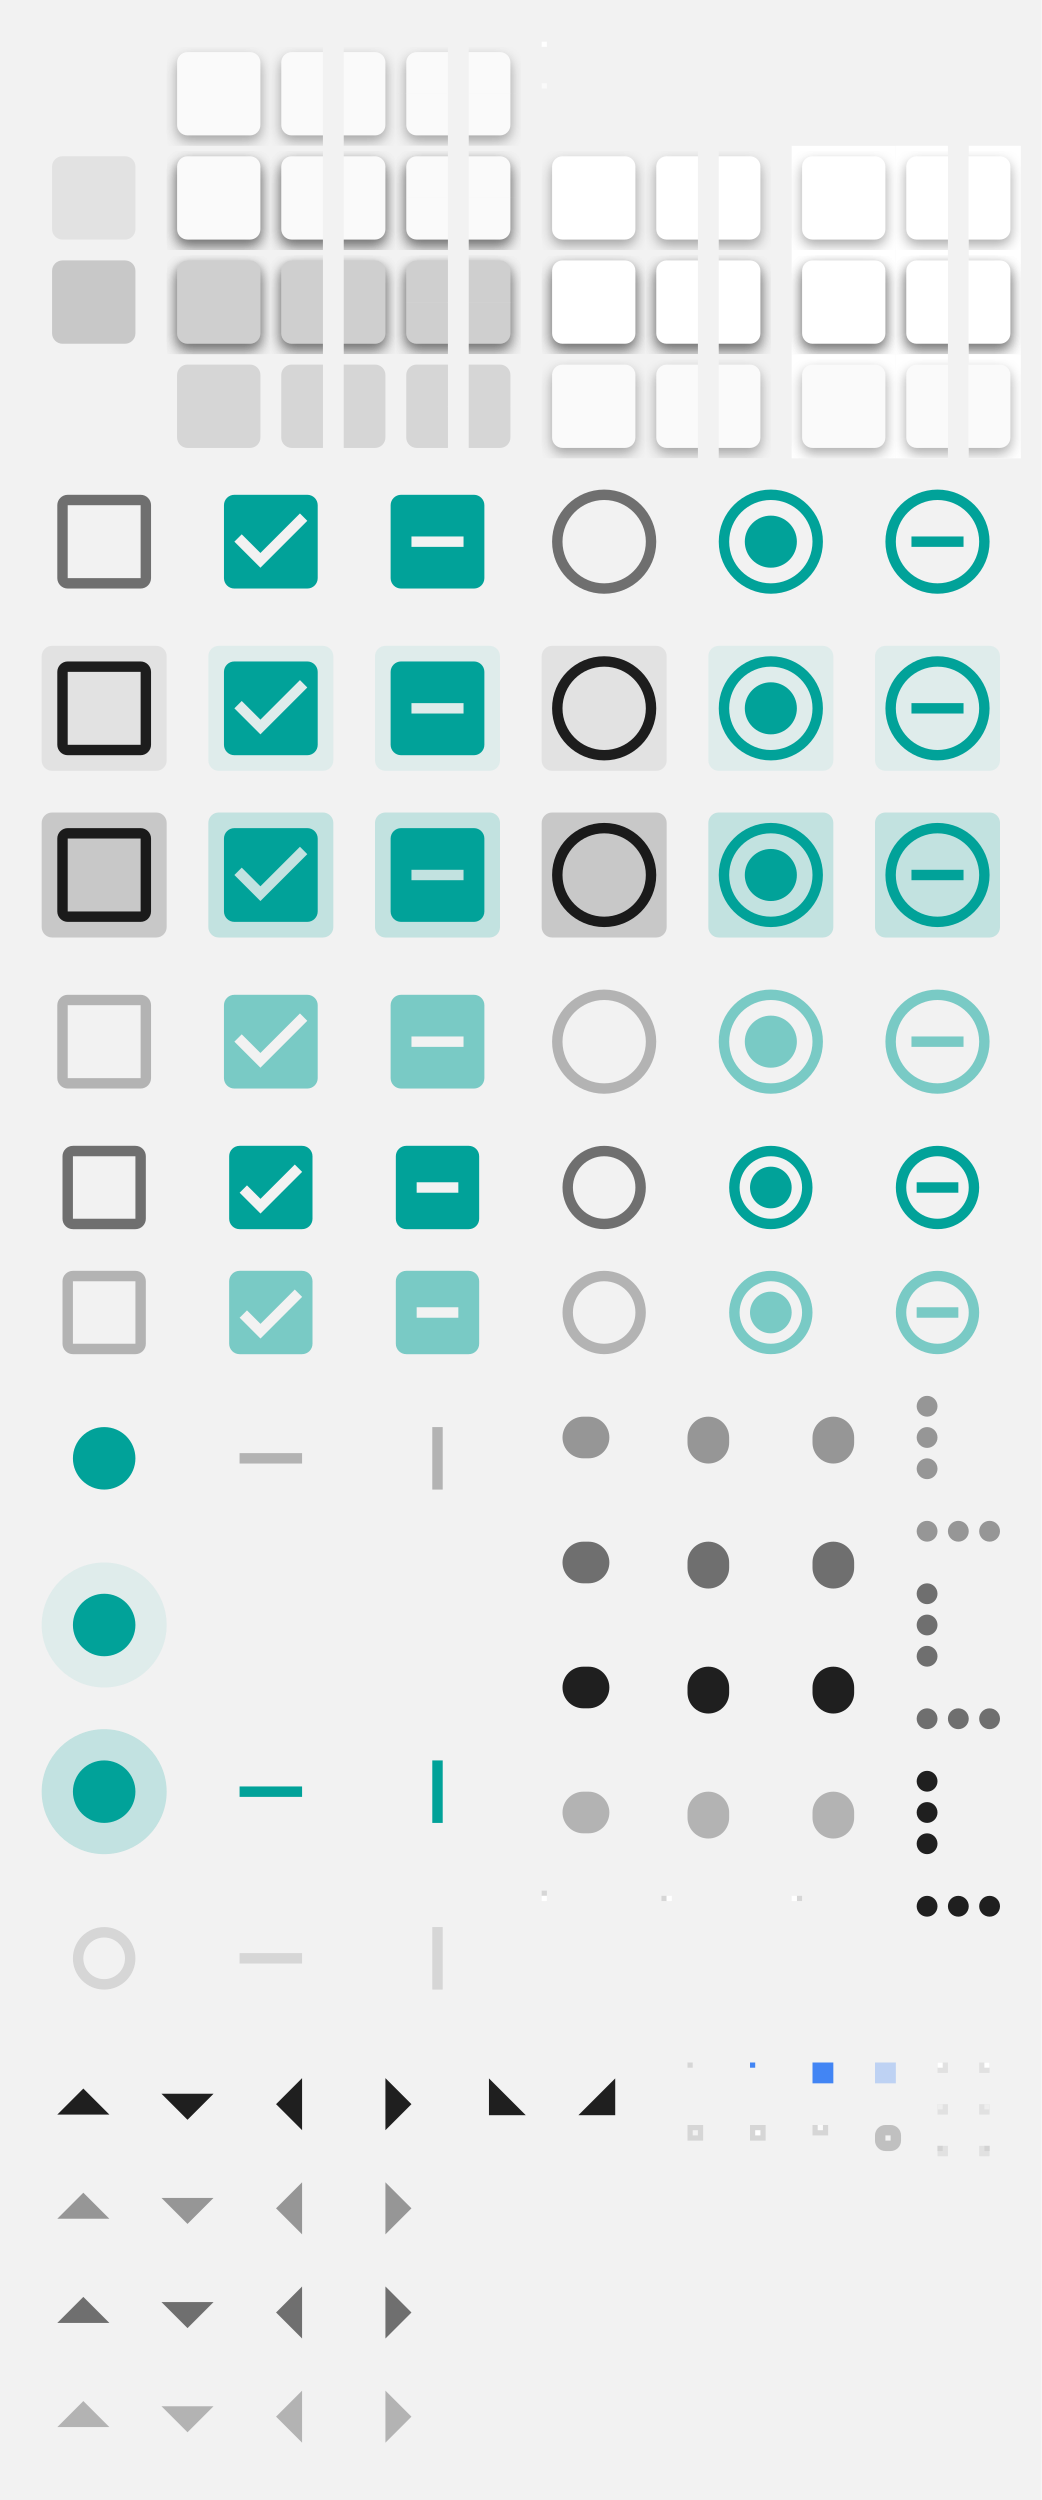
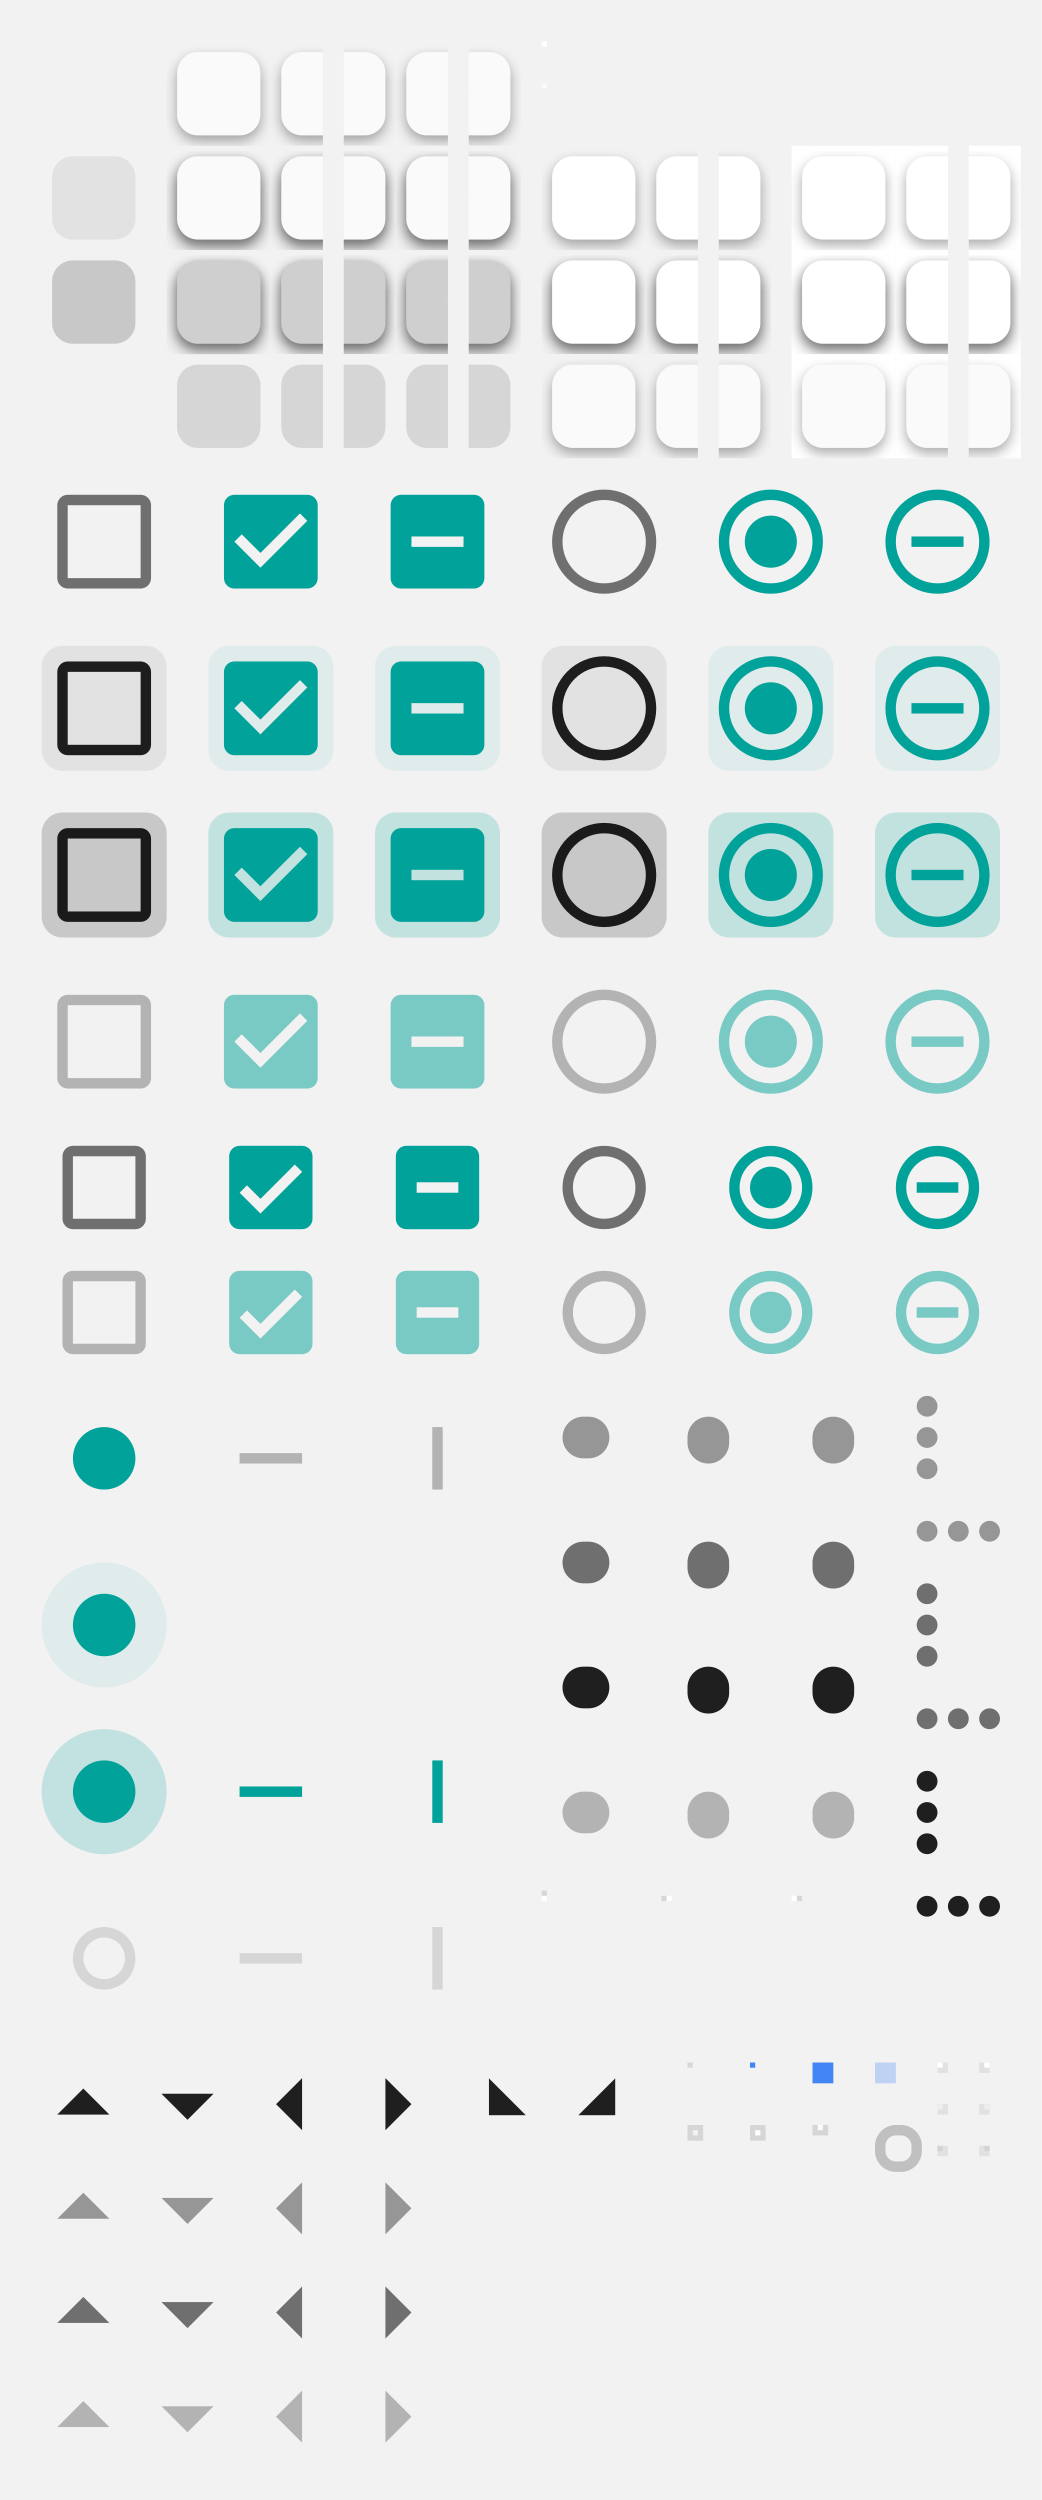
<svg xmlns="http://www.w3.org/2000/svg" xmlns:xlink="http://www.w3.org/1999/xlink" width="200" height="480" viewBox="0 0 200 480">
  <rect width="200" height="480" fill="url(#color-bg)" />
  <defs>
    <linearGradient id="color-fg">
      <stop stop-color="#000000" stop-opacity="0.87" />
    </linearGradient>
    <linearGradient id="color-fg-disabled">
      <stop stop-color="#000000" stop-opacity="0.38" />
    </linearGradient>
    <linearGradient id="color-fg-secondary">
      <stop stop-color="#000000" stop-opacity="0.54" />
    </linearGradient>
    <linearGradient id="color-fg-secondary-disabled">
      <stop stop-color="#000000" stop-opacity="0.26" />
    </linearGradient>
    <linearGradient id="color-divider">
      <stop stop-color="#000000" stop-opacity="0.12" />
    </linearGradient>
    <linearGradient id="color-primary">
      <stop stop-color="#4285F4" />
    </linearGradient>
    <linearGradient id="color-secondary">
      <stop stop-color="#01A299" />
    </linearGradient>
    <linearGradient id="color-secondary-disabled">
      <stop stop-color="#01A299" stop-opacity="0.5" />
    </linearGradient>
    <linearGradient id="color-bg">
      <stop stop-color="#F2F2F2" />
    </linearGradient>
    <linearGradient id="color-bg-lighter">
      <stop stop-color="#FAFAFA" />
    </linearGradient>
    <linearGradient id="color-base">
      <stop stop-color="#FFFFFF" />
    </linearGradient>
    <linearGradient id="color-base-alt">
      <stop stop-color="#FAFAFA" />
    </linearGradient>
    <linearGradient id="color-border">
      <stop stop-color="#000000" stop-opacity="0.12" />
    </linearGradient>
    <filter id="1" color-interpolation-filters="sRGB" x="0" y="0" width="1" height="1">
      <feFlood flood-color="#000000" flood-opacity="0.12" result="flood" />
      <feComposite operator="in" in="flood" in2="SourceGraphic" result="composite1" />
      <feGaussianBlur stdDeviation="1.5" in="composite1" result="blur" />
      <feOffset dx="0" dy="1" result="offset" />
      <feComposite in="SourceGraphic" in2="offset" result="fbSourceGraphic" />
      <feFlood flood-color="#000000" flood-opacity="0.24" result="flood" />
      <feComposite operator="in" in="flood" in2="fbSourceGraphic" result="composite1" />
      <feGaussianBlur stdDeviation="1" in="composite1" result="blur" />
      <feOffset dx="0" dy="1" result="offset" />
      <feComposite in="fbSourceGraphic" in2="offset" result="composite2" />
    </filter>
    <rect id="1x1" width="1" height="1" />
    <rect id="2x2" width="2" height="2" />
    <rect id="4x4" width="4" height="4" />
    <rect id="16x16" width="16" height="16" opacity="0" />
    <rect id="17x17" width="17" height="17" opacity="0" />
    <rect id="24x24" width="24" height="24" opacity="0" />
    <clipPath id="left">
      <rect width="10" height="20" />
    </clipPath>
    <clipPath id="right">
      <rect width="10" height="20" x="10" />
    </clipPath>
    <clipPath id="left-top">
      <rect width="10" height="10" />
    </clipPath>
    <clipPath id="left-bottom">
      <rect width="10" height="10" y="10" />
    </clipPath>
    <clipPath id="right-top">
      <rect width="10" height="10" x="10" />
    </clipPath>
    <clipPath id="right-bottom">
      <rect width="10" height="10" x="10" y="10" />
    </clipPath>
    <g id="base-box">
      <rect width="20" height="20" opacity="0" />
-       <rect x="2" y="2" width="16" height="16" rx="2" ry="2" />
+       <rect x="2" y="2" width="16" height="16" rx="4" />
    </g>
    <use xlink:href="#base-box" id="base-flat-button" fill="url(#color-fg)" opacity="0" />
    <use xlink:href="#base-box" id="base-flat-button-hover" fill="url(#color-fg)" opacity="0.08" />
    <use xlink:href="#base-box" id="base-flat-button-active" fill="url(#color-fg)" opacity="0.2" />
    <use xlink:href="#base-box" id="base-flat-button-disabled" fill="url(#color-fg)" opacity="0" />
    <use xlink:href="#base-box" id="base-button" fill="url(#color-bg-lighter)" filter="url(#1)" />
    <use xlink:href="#base-button" id="base-button-hover" filter="url(#1)" />
    <g id="base-button-active">
      <use xlink:href="#base-button-hover" />
      <use xlink:href="#base-flat-button-active" />
    </g>
    <use xlink:href="#base-box" id="base-button-disabled" fill="url(#color-divider)" />
    <use xlink:href="#1x1" id="base-entry-background" fill="url(#color-base)" />
    <use xlink:href="#1x1" id="base-entry-background-disabled" fill="url(#color-base-alt)" />
    <use xlink:href="#base-box" id="base-entry-box" fill="url(#color-base)" filter="url(#1)" />
    <use xlink:href="#base-entry-box" id="base-entry-box-active" filter="url(#1)" />
    <use xlink:href="#base-box" id="base-entry-box-disabled" fill="url(#color-base-alt)" filter="url(#1)" />
    <rect id="background-fill" width="20" height="20" />
    <g id="base-entry">
      <use xlink:href="#background-fill" />
      <use xlink:href="#base-entry-box" />
    </g>
    <g id="base-entry-active">
      <use xlink:href="#background-fill" />
      <use xlink:href="#base-entry-box-active" />
    </g>
    <g id="base-entry-disabled">
      <use xlink:href="#background-fill" />
      <use xlink:href="#base-entry-box-disabled" />
    </g>
    <use clip-path="url(#left)" xlink:href="#base-button" id="base-combo-rtl-button" />
    <use clip-path="url(#left)" xlink:href="#base-button-hover" id="base-combo-rtl-button-hover" />
    <use clip-path="url(#left)" xlink:href="#base-button-active" id="base-combo-rtl-button-active" />
    <use clip-path="url(#left)" xlink:href="#base-button-disabled" id="base-combo-rtl-button-disabled" />
    <use clip-path="url(#right)" xlink:href="#base-button" id="base-combo-ltr-button" />
    <use clip-path="url(#right)" xlink:href="#base-button-hover" id="base-combo-ltr-button-hover" />
    <use clip-path="url(#right)" xlink:href="#base-button-active" id="base-combo-ltr-button-active" />
    <use clip-path="url(#right)" xlink:href="#base-button-disabled" id="base-combo-ltr-button-disabled" />
    <use clip-path="url(#left-top)" xlink:href="#base-button" id="base-spin-rtl-up" />
    <use clip-path="url(#left-top)" xlink:href="#base-button-hover" id="base-spin-rtl-up-hover" />
    <use clip-path="url(#left-top)" xlink:href="#base-button-active" id="base-spin-rtl-up-active" />
    <use clip-path="url(#left-top)" xlink:href="#base-button-disabled" id="base-spin-rtl-up-disabled" />
    <use clip-path="url(#left-bottom)" xlink:href="#base-button" id="base-spin-rtl-down" />
    <use clip-path="url(#left-bottom)" xlink:href="#base-button-hover" id="base-spin-rtl-down-hover" />
    <use clip-path="url(#left-bottom)" xlink:href="#base-button-active" id="base-spin-rtl-down-active" />
    <use clip-path="url(#left-bottom)" xlink:href="#base-button-disabled" id="base-spin-rtl-down-disabled" />
    <use clip-path="url(#right-top)" xlink:href="#base-button" id="base-spin-ltr-up" />
    <use clip-path="url(#right-top)" xlink:href="#base-button-hover" id="base-spin-ltr-up-hover" />
    <use clip-path="url(#right-top)" xlink:href="#base-button-active" id="base-spin-ltr-up-active" />
    <use clip-path="url(#right-top)" xlink:href="#base-button-disabled" id="base-spin-ltr-up-disabled" />
    <use clip-path="url(#right-bottom)" xlink:href="#base-button" id="base-spin-ltr-down" />
    <use clip-path="url(#right-bottom)" xlink:href="#base-button-hover" id="base-spin-ltr-down-hover" />
    <use clip-path="url(#right-bottom)" xlink:href="#base-button-active" id="base-spin-ltr-down-active" />
    <use clip-path="url(#right-bottom)" xlink:href="#base-button-disabled" id="base-spin-ltr-down-disabled" />
    <use clip-path="url(#left)" xlink:href="#base-entry" id="base-combo-ltr-entry" />
    <use clip-path="url(#left)" xlink:href="#base-entry-active" id="base-combo-ltr-entry-active" />
    <use clip-path="url(#left)" xlink:href="#base-entry-disabled" id="base-combo-ltr-entry-disabled" />
    <use clip-path="url(#right)" xlink:href="#base-entry" id="base-combo-rtl-entry" />
    <use clip-path="url(#right)" xlink:href="#base-entry-active" id="base-combo-rtl-entry-active" />
    <use clip-path="url(#right)" xlink:href="#base-entry-disabled" id="base-combo-rtl-entry-disabled" />
    <path id="checkbox-unchecked-path" d="M19 5v14H5V5h14m0-2H5c-1.1 0-2 .9-2 2v14c0 1.1.9 2 2 2h14c1.1 0 2-.9 2-2V5c0-1.1-.9-2-2-2z" />
    <path id="checkbox-checked-path" d="M19 3H5c-1.11 0-2 .9-2 2v14c0 1.1.89 2 2 2h14c1.11 0 2-.9 2-2V5c0-1.1-.89-2-2-2zm-9 14l-5-5 1.41-1.41L10 14.17l7.59-7.59L19 8l-9 9z" />
    <path id="checkbox-mixed-path" d="M19 3H5c-1.1 0-2 .9-2 2v14c0 1.1.9 2 2 2h14c1.1 0 2-.9 2-2V5c0-1.1-.9-2-2-2zm-2 10H7v-2h10v2z" />
    <path id="radio-unchecked-path" d="M12 2C6.48 2 2 6.48 2 12s4.48 10 10 10 10-4.48 10-10S17.52 2 12 2zm0 18c-4.42 0-8-3.58-8-8s3.58-8 8-8 8 3.58 8 8-3.58 8-8 8z" />
    <path id="radio-checked-path" d="M12 7c-2.76 0-5 2.24-5 5s2.24 5 5 5 5-2.24 5-5-2.24-5-5-5zm0-5C6.48 2 2 6.48 2 12s4.48 10 10 10 10-4.48 10-10S17.52 2 12 2zm0 18c-4.42 0-8-3.58-8-8s3.58-8 8-8 8 3.58 8 8-3.58 8-8 8z" />
    <path id="radio-mixed-path" d="M7 11v2h10v-2H7zm5-9C6.48 2 2 6.48 2 12s4.48 10 10 10 10-4.48 10-10S17.52 2 12 2zm0 18c-4.41 0-8-3.59-8-8s3.59-8 8-8 8 3.59 8 8-3.59 8-8 8z" />
    <path id="menu-checkbox-unchecked-path" d="M2 0a2 2 0 0 0-2 2v12a2 2 0 0 0 2 2h12a2 2 0 0 0 2-2V2a2 2 0 0 0-2-2H2zm0 2h12v12H2V2z" />
    <path id="menu-checkbox-checked-path" d="M2 0a2 2 0 0 0-2 2v12a2 2 0 0 0 2 2h12a2 2 0 0 0 2-2V2a2 2 0 0 0-2-2H2zm10.6 3.59L14.01 5l-8 8-4-4 1.41-1.41 2.59 2.59 6.59-6.59z" />
    <path id="menu-checkbox-mixed-path" d="M2 0a2 2 0 0 0-2 2v12a2 2 0 0 0 2 2h12a2 2 0 0 0 2-2V2a2 2 0 0 0-2-2H2zm2 7h8v2H4V7z" />
    <path id="menu-radio-unchecked-path" d="M8 0a8 8 0 0 0-8 8 8 8 0 0 0 8 8 8 8 0 0 0 8-8 8 8 0 0 0-8-8zm0 2a6 6 0 0 1 6 6 6 6 0 0 1-6 6 6 6 0 0 1-6-6 6 6 0 0 1 6-6z" />
    <path id="menu-radio-checked-path" d="M8 0a8 8 0 0 0-8 8 8 8 0 0 0 8 8 8 8 0 0 0 8-8 8 8 0 0 0-8-8zm0 2a6 6 0 0 1 6 6 6 6 0 0 1-6 6 6 6 0 0 1-6-6 6 6 0 0 1 6-6zm0 2a4 4 0 0 0-4 4 4 4 0 0 0 4 4 4 4 0 0 0 4-4 4 4 0 0 0-4-4z" />
    <path id="menu-radio-mixed-path" d="M8 0a8 8 0 0 0-8 8 8 8 0 0 0 8 8 8 8 0 0 0 8-8 8 8 0 0 0-8-8zm0 2a6 6 0 0 1 6 6 6 6 0 0 1-6 6 6 6 0 0 1-6-6 6 6 0 0 1 6-6zM4 7v2h8V7H4z" />
-     <rect id="button-fill" width="24" height="24" rx="2" ry="2" />
+     <rect id="button-fill" width="24" height="24" rx="4" />
    <g id="base-checkbox-unchecked">
      <use xlink:href="#button-fill" />
      <use xlink:href="#checkbox-unchecked-path" fill-opacity="1" />
    </g>
    <g id="base-checkbox-checked">
      <use xlink:href="#button-fill" />
      <use xlink:href="#checkbox-checked-path" fill-opacity="1" />
    </g>
    <g id="base-checkbox-mixed">
      <use xlink:href="#button-fill" />
      <use xlink:href="#checkbox-mixed-path" fill-opacity="1" />
    </g>
    <g id="base-radio-unchecked">
      <use xlink:href="#button-fill" />
      <use xlink:href="#radio-unchecked-path" fill-opacity="1" />
    </g>
    <g id="base-radio-checked">
      <use xlink:href="#button-fill" />
      <use xlink:href="#radio-checked-path" fill-opacity="1" />
    </g>
    <g id="base-radio-mixed">
      <use xlink:href="#button-fill" />
      <use xlink:href="#radio-mixed-path" fill-opacity="1" />
    </g>
    <g id="base-menu-checkbox-unchecked">
      <use xlink:href="#16x16" />
      <use xlink:href="#menu-checkbox-unchecked-path" />
    </g>
    <g id="base-menu-checkbox-checked">
      <use xlink:href="#16x16" />
      <use xlink:href="#menu-checkbox-checked-path" />
    </g>
    <g id="base-menu-checkbox-mixed">
      <use xlink:href="#16x16" />
      <use xlink:href="#menu-checkbox-mixed-path" />
    </g>
    <g id="base-menu-radio-unchecked">
      <use xlink:href="#16x16" />
      <use xlink:href="#menu-radio-unchecked-path" />
    </g>
    <g id="base-menu-radio-checked">
      <use xlink:href="#16x16" />
      <use xlink:href="#menu-radio-checked-path" />
    </g>
    <g id="base-menu-radio-mixed">
      <use xlink:href="#16x16" />
      <use xlink:href="#menu-radio-mixed-path" />
    </g>
    <g id="base-scale-slider">
      <circle cx="12" cy="12" r="12" opacity="0" />
      <circle cx="12" cy="12" r="6" fill="url(#color-secondary)" />
    </g>
    <g id="base-scale-slider-hover">
      <circle cx="12" cy="12" r="12" fill="url(#color-secondary)" opacity="0.08" />
      <circle cx="12" cy="12" r="6" fill="url(#color-secondary)" />
    </g>
    <g id="base-scale-slider-active">
      <circle cx="12" cy="12" r="12" fill="url(#color-secondary)" opacity="0.2" />
      <circle cx="12" cy="12" r="6" fill="url(#color-secondary)" />
    </g>
    <g id="base-scale-slider-disabled">
      <circle cx="12" cy="12" r="12" opacity="0" />
      <circle cx="12" cy="12" r="6" fill="url(#color-bg)" />
      <circle cx="12" cy="12" r="5" fill="none" stroke="url(#color-divider)" stroke-width="2" />
    </g>
    <g id="base-scale-horz-trough">
      <use xlink:href="#24x24" />
      <rect width="12" height="2" x="6" y="11" />
    </g>
    <g id="base-scale-vert-trough">
      <use xlink:href="#24x24" />
      <rect width="2" height="12" x="11" y="6" />
    </g>
    <g id="base-scrollbar-horz-slider">
      <use xlink:href="#17x17" y="-1" />
-       <rect width="9" height="8" x="4" y="4" ry="4" />
+       <rect width="9" height="8" x="4" y="4" rx="4" />
    </g>
    <g id="base-scrollbar-horz-trough">
      <use xlink:href="#base-border" y="-1" />
      <use xlink:href="#base-entry-background" />
    </g>
    <use xlink:href="#base-scrollbar-horz-slider" id="base-scrollbar-vert-ltr-slider" transform="rotate(-90 8.5 8.5)" />
    <use xlink:href="#base-scrollbar-horz-trough" id="base-scrollbar-vert-ltr-trough" transform="rotate(-90 0.5 0.5)" />
    <use xlink:href="#base-scrollbar-horz-slider" id="base-scrollbar-vert-rtl-slider" transform="rotate(90 8 8)" />
    <use xlink:href="#base-scrollbar-horz-trough" id="base-scrollbar-vert-rtl-trough" transform="rotate(90 0.5 0.5)" />
    <g id="base-handle-horz">
      <circle cx="2" cy="2" r="2" />
      <circle cx="8" cy="2" r="2" />
      <circle cx="14" cy="2" r="2" />
    </g>
    <use xlink:href="#base-handle-horz" id="base-handle-vert" transform="rotate(90 2 2)" />
    <path id="pan-path" d="M13 6l-5 5-5-5z" />
    <g id="base-pan-down">
      <use xlink:href="#16x16" />
      <use xlink:href="#pan-path" />
    </g>
    <g id="base-pan-up">
      <use xlink:href="#16x16" />
      <use xlink:href="#pan-path" transform="rotate(180 8 8)" />
    </g>
    <g id="base-pan-left">
      <use xlink:href="#16x16" />
      <use xlink:href="#pan-path" transform="rotate(90 8 8)" />
    </g>
    <g id="base-pan-right">
      <use xlink:href="#16x16" />
      <use xlink:href="#pan-path" transform="rotate(-90 8 8)" />
    </g>
    <g id="base-pan-left-semi">
      <use xlink:href="#16x16" />
      <use xlink:href="#pan-path" transform="rotate(45 8 8)" />
    </g>
    <g id="base-pan-right-semi">
      <use xlink:href="#16x16" />
      <use xlink:href="#pan-path" transform="rotate(-45 8 8)" />
    </g>
    <use xlink:href="#1x1" id="base-border" fill="url(#color-border)" />
    <use xlink:href="#1x1" id="base-tab" fill="url(#color-primary)" />
    <use xlink:href="#4x4" id="base-progressbar-progress" fill="url(#color-primary)" />
    <g id="base-progressbar-trough">
      <use xlink:href="#4x4" fill="url(#color-bg)" />
      <use xlink:href="#base-progressbar-progress" opacity="0.3" />
    </g>
    <rect id="base-frame" x="0.5" y="0.5" width="2" height="2" fill="none" stroke="url(#color-border)" stroke-width="1" />
    <g id="base-frame-notebook">
      <rect width="3" height="3" fill="url(#color-border)" />
      <use xlink:href="#1x1" x="1" y="1" fill="url(#color-base)" />
    </g>
    <g id="base-frame-inline">
      <rect width="3" height="2" fill="url(#color-border)" />
      <use xlink:href="#1x1" x="1" fill="url(#color-base-alt)" />
    </g>
-     <rect id="base-focus" x="1" y="1" width="3" height="3" rx="1" ry="1" fill="none" stroke="url(#color-fg)" stroke-width="2" opacity="0.24" />
+     <rect id="base-focus" x="1" y="1" width="7" height="7" rx="3" fill="none" stroke="url(#color-fg)" stroke-width="2" opacity="0.24" />
    <g id="base-treeview-ltr-button">
      <use xlink:href="#2x2" fill="url(#color-base)" />
      <use xlink:href="#2x2" fill="url(#color-border)" />
      <use xlink:href="#1x1" fill="url(#color-base)" />
    </g>
    <g id="base-treeview-ltr-button-hover">
      <use xlink:href="#base-treeview-ltr-button" />
      <use xlink:href="#1x1" fill="url(#color-fg)" opacity="0.08" />
    </g>
    <g id="base-treeview-ltr-button-active">
      <use xlink:href="#base-treeview-ltr-button" />
      <use xlink:href="#1x1" fill="url(#color-fg)" opacity="0.2" />
    </g>
    <use xlink:href="#base-treeview-ltr-button" id="base-treeview-rtl-button" transform="scale(-1 1)" />
    <use xlink:href="#base-treeview-ltr-button-hover" id="base-treeview-rtl-button-hover" transform="scale(-1 1)" />
    <use xlink:href="#base-treeview-ltr-button-active" id="base-treeview-rtl-button-active" transform="scale(-1 1)" />
  </defs>
  <use x="8" y="8" xlink:href="#base-flat-button" id="flat-button" />
  <use x="8" y="28" xlink:href="#base-flat-button-hover" id="flat-button-hover" />
  <use x="8" y="48" xlink:href="#base-flat-button-active" id="flat-button-active" />
  <use x="8" y="68" xlink:href="#base-flat-button-disabled" id="flat-button-disabled" />
  <use x="32" y="8" xlink:href="#base-button" id="button" />
  <use x="32" y="28" xlink:href="#base-button-hover" id="button-hover" />
  <use x="32" y="48" xlink:href="#base-button-active" id="button-active" />
  <use x="32" y="68" xlink:href="#base-button-disabled" id="button-disabled" />
  <use x="52" y="8" xlink:href="#base-combo-rtl-button" id="combo-rtl-button" />
  <use x="52" y="28" xlink:href="#base-combo-rtl-button-hover" id="combo-rtl-button-hover" />
  <use x="52" y="48" xlink:href="#base-combo-rtl-button-active" id="combo-rtl-button-active" />
  <use x="52" y="68" xlink:href="#base-combo-rtl-button-disabled" id="combo-rtl-button-disabled" />
  <use x="56" y="8" xlink:href="#base-combo-ltr-button" id="combo-ltr-button" />
  <use x="56" y="28" xlink:href="#base-combo-ltr-button-hover" id="combo-ltr-button-hover" />
  <use x="56" y="48" xlink:href="#base-combo-ltr-button-active" id="combo-ltr-button-active" />
  <use x="56" y="68" xlink:href="#base-combo-ltr-button-disabled" id="combo-ltr-button-disabled" />
  <use x="76" y="8" xlink:href="#base-spin-rtl-up" id="spin-rtl-up" />
  <use x="76" y="28" xlink:href="#base-spin-rtl-up-hover" id="spin-rtl-up-hover" />
  <use x="76" y="48" xlink:href="#base-spin-rtl-up-active" id="spin-rtl-up-active" />
  <use x="76" y="68" xlink:href="#base-spin-rtl-up-disabled" id="spin-rtl-up-disabled" />
  <use x="76" y="8" xlink:href="#base-spin-rtl-down" id="spin-rtl-down" />
  <use x="76" y="28" xlink:href="#base-spin-rtl-down-hover" id="spin-rtl-down-hover" />
  <use x="76" y="48" xlink:href="#base-spin-rtl-down-active" id="spin-rtl-down-active" />
  <use x="76" y="68" xlink:href="#base-spin-rtl-down-disabled" id="spin-rtl-down-disabled" />
  <use x="80" y="8" xlink:href="#base-spin-ltr-up" id="spin-ltr-up" />
  <use x="80" y="28" xlink:href="#base-spin-ltr-up-hover" id="spin-ltr-up-hover" />
  <use x="80" y="48" xlink:href="#base-spin-ltr-up-active" id="spin-ltr-up-active" />
  <use x="80" y="68" xlink:href="#base-spin-ltr-up-disabled" id="spin-ltr-up-disabled" />
  <use x="80" y="8" xlink:href="#base-spin-ltr-down" id="spin-ltr-down" />
  <use x="80" y="28" xlink:href="#base-spin-ltr-down-hover" id="spin-ltr-down-hover" />
  <use x="80" y="48" xlink:href="#base-spin-ltr-down-active" id="spin-ltr-down-active" />
  <use x="80" y="68" xlink:href="#base-spin-ltr-down-disabled" id="spin-ltr-down-disabled" />
  <use x="104" y="8" xlink:href="#base-entry-background" id="entry-background" />
  <use x="104" y="16" xlink:href="#base-entry-background-disabled" id="entry-background-disabled" />
  <use x="104" y="28" xlink:href="#base-entry" fill="url(#color-bg)" id="entry" />
  <use x="104" y="48" xlink:href="#base-entry-active" fill="url(#color-bg)" id="entry-active" />
  <use x="104" y="68" xlink:href="#base-entry-disabled" fill="url(#color-bg)" id="entry-disabled" />
  <use x="124" y="28" xlink:href="#base-combo-ltr-entry" fill="url(#color-bg)" id="combo-ltr-entry" />
  <use x="124" y="48" xlink:href="#base-combo-ltr-entry-active" fill="url(#color-bg)" id="combo-ltr-entry-active" />
  <use x="124" y="68" xlink:href="#base-combo-ltr-entry-disabled" fill="url(#color-bg)" id="combo-ltr-entry-disabled" />
  <use x="128" y="28" xlink:href="#base-combo-rtl-entry" fill="url(#color-bg)" id="combo-rtl-entry" />
  <use x="128" y="48" xlink:href="#base-combo-rtl-entry-active" fill="url(#color-bg)" id="combo-rtl-entry-active" />
  <use x="128" y="68" xlink:href="#base-combo-rtl-entry-disabled" fill="url(#color-bg)" id="combo-rtl-entry-disabled" />
  <use x="152" y="28" xlink:href="#base-entry" fill="url(#color-base)" id="notebook-entry" />
  <use x="152" y="48" xlink:href="#base-entry-active" fill="url(#color-base)" id="notebook-entry-active" />
  <use x="152" y="68" xlink:href="#base-entry-disabled" fill="url(#color-base)" id="notebook-entry-disabled" />
  <use x="172" y="28" xlink:href="#base-combo-ltr-entry" fill="url(#color-base)" id="notebook-combo-ltr-entry" />
  <use x="172" y="48" xlink:href="#base-combo-ltr-entry-active" fill="url(#color-base)" id="notebook-combo-ltr-entry-active" />
  <use x="172" y="68" xlink:href="#base-combo-ltr-entry-disabled" fill="url(#color-base)" id="notebook-combo-ltr-entry-disabled" />
  <use x="176" y="28" xlink:href="#base-combo-rtl-entry" fill="url(#color-base)" id="notebook-combo-rtl-entry" />
  <use x="176" y="48" xlink:href="#base-combo-rtl-entry-active" fill="url(#color-base)" id="notebook-combo-rtl-entry-active" />
  <use x="176" y="68" xlink:href="#base-combo-rtl-entry-disabled" fill="url(#color-base)" id="notebook-combo-rtl-entry-disabled" />
  <use x="8" y="92" xlink:href="#base-checkbox-unchecked" fill="url(#color-fg-secondary)" fill-opacity="0" id="checkbox-unchecked" />
  <use x="8" y="124" xlink:href="#base-checkbox-unchecked" fill="url(#color-fg)" fill-opacity="0.08" id="checkbox-unchecked-hover" />
  <use x="8" y="156" xlink:href="#base-checkbox-unchecked" fill="url(#color-fg)" fill-opacity="0.2" id="checkbox-unchecked-active" />
  <use x="8" y="188" xlink:href="#base-checkbox-unchecked" fill="url(#color-fg-secondary-disabled)" fill-opacity="0" id="checkbox-unchecked-disabled" />
  <use x="40" y="92" xlink:href="#base-checkbox-checked" fill="url(#color-secondary)" fill-opacity="0" id="checkbox-checked" />
  <use x="40" y="124" xlink:href="#base-checkbox-checked" fill="url(#color-secondary)" fill-opacity="0.08" id="checkbox-checked-hover" />
  <use x="40" y="156" xlink:href="#base-checkbox-checked" fill="url(#color-secondary)" fill-opacity="0.2" id="checkbox-checked-active" />
  <use x="40" y="188" xlink:href="#base-checkbox-checked" fill="url(#color-secondary-disabled)" fill-opacity="0" id="checkbox-checked-disabled" />
  <use x="72" y="92" xlink:href="#base-checkbox-mixed" fill="url(#color-secondary)" fill-opacity="0" id="checkbox-mixed" />
  <use x="72" y="124" xlink:href="#base-checkbox-mixed" fill="url(#color-secondary)" fill-opacity="0.08" id="checkbox-mixed-hover" />
  <use x="72" y="156" xlink:href="#base-checkbox-mixed" fill="url(#color-secondary)" fill-opacity="0.2" id="checkbox-mixed-active" />
  <use x="72" y="188" xlink:href="#base-checkbox-mixed" fill="url(#color-secondary-disabled)" fill-opacity="0" id="checkbox-mixed-disabled" />
  <use x="104" y="92" xlink:href="#base-radio-unchecked" fill="url(#color-fg-secondary)" fill-opacity="0" id="radio-unchecked" />
  <use x="104" y="124" xlink:href="#base-radio-unchecked" fill="url(#color-fg)" fill-opacity="0.08" id="radio-unchecked-hover" />
  <use x="104" y="156" xlink:href="#base-radio-unchecked" fill="url(#color-fg)" fill-opacity="0.2" id="radio-unchecked-active" />
  <use x="104" y="188" xlink:href="#base-radio-unchecked" fill="url(#color-fg-secondary-disabled)" fill-opacity="0" id="radio-unchecked-disabled" />
  <use x="136" y="92" xlink:href="#base-radio-checked" fill="url(#color-secondary)" fill-opacity="0" id="radio-checked" />
  <use x="136" y="124" xlink:href="#base-radio-checked" fill="url(#color-secondary)" fill-opacity="0.08" id="radio-checked-hover" />
  <use x="136" y="156" xlink:href="#base-radio-checked" fill="url(#color-secondary)" fill-opacity="0.2" id="radio-checked-active" />
  <use x="136" y="188" xlink:href="#base-radio-checked" fill="url(#color-secondary-disabled)" fill-opacity="0" id="radio-checked-disabled" />
  <use x="168" y="92" xlink:href="#base-radio-mixed" fill="url(#color-secondary)" fill-opacity="0" id="radio-mixed" />
  <use x="168" y="124" xlink:href="#base-radio-mixed" fill="url(#color-secondary)" fill-opacity="0.08" id="radio-mixed-hover" />
  <use x="168" y="156" xlink:href="#base-radio-mixed" fill="url(#color-secondary)" fill-opacity="0.2" id="radio-mixed-active" />
  <use x="168" y="188" xlink:href="#base-radio-mixed" fill="url(#color-secondary-disabled)" fill-opacity="0" id="radio-mixed-disabled" />
  <use x="12" y="220" xlink:href="#base-menu-checkbox-unchecked" fill="url(#color-fg-secondary)" id="menu-checkbox-unchecked" />
  <use x="12" y="244" xlink:href="#base-menu-checkbox-unchecked" fill="url(#color-fg-secondary-disabled)" id="menu-checkbox-unchecked-disabled" />
  <use x="44" y="220" xlink:href="#base-menu-checkbox-checked" fill="url(#color-secondary)" id="menu-checkbox-checked" />
  <use x="44" y="244" xlink:href="#base-menu-checkbox-checked" fill="url(#color-secondary-disabled)" id="menu-checkbox-checked-disabled" />
  <use x="76" y="220" xlink:href="#base-menu-checkbox-mixed" fill="url(#color-secondary)" id="menu-checkbox-mixed" />
  <use x="76" y="244" xlink:href="#base-menu-checkbox-mixed" fill="url(#color-secondary-disabled)" id="menu-checkbox-mixed-disabled" />
  <use x="108" y="220" xlink:href="#base-menu-radio-unchecked" fill="url(#color-fg-secondary)" id="menu-radio-unchecked" />
  <use x="108" y="244" xlink:href="#base-menu-radio-unchecked" fill="url(#color-fg-secondary-disabled)" id="menu-radio-unchecked-disabled" />
  <use x="140" y="220" xlink:href="#base-menu-radio-checked" fill="url(#color-secondary)" id="menu-radio-checked" />
  <use x="140" y="244" xlink:href="#base-menu-radio-checked" fill="url(#color-secondary-disabled)" id="menu-radio-checked-disabled" />
  <use x="172" y="220" xlink:href="#base-menu-radio-mixed" fill="url(#color-secondary)" id="menu-radio-mixed" />
  <use x="172" y="244" xlink:href="#base-menu-radio-mixed" fill="url(#color-secondary-disabled)" id="menu-radio-mixed-disabled" />
  <use x="8" y="268" xlink:href="#base-scale-slider" id="scale-slider" />
  <use x="8" y="300" xlink:href="#base-scale-slider-hover" id="scale-slider-hover" />
  <use x="8" y="332" xlink:href="#base-scale-slider-active" id="scale-slider-active" />
  <use x="8" y="364" xlink:href="#base-scale-slider-disabled" id="scale-slider-disabled" />
  <use x="40" y="268" xlink:href="#base-scale-horz-trough" fill="url(#color-fg-secondary-disabled)" id="scale-horz-trough" />
  <use x="40" y="332" xlink:href="#base-scale-horz-trough" fill="url(#color-secondary)" id="scale-horz-trough-active" />
  <use x="40" y="364" xlink:href="#base-scale-horz-trough" fill="url(#color-divider)" id="scale-horz-trough-disabled" />
  <use x="72" y="268" xlink:href="#base-scale-vert-trough" fill="url(#color-fg-secondary-disabled)" id="scale-vert-trough" />
  <use x="72" y="332" xlink:href="#base-scale-vert-trough" fill="url(#color-secondary)" id="scale-vert-trough-active" />
  <use x="72" y="364" xlink:href="#base-scale-vert-trough" fill="url(#color-divider)" id="scale-vert-trough-disabled" />
  <use x="104" y="268" xlink:href="#base-scrollbar-horz-slider" fill="url(#color-fg-disabled)" id="scrollbar-horz-slider" />
  <use x="104" y="292" xlink:href="#base-scrollbar-horz-slider" fill="url(#color-fg-secondary)" id="scrollbar-horz-slider-hover" />
  <use x="104" y="316" xlink:href="#base-scrollbar-horz-slider" fill="url(#color-fg)" id="scrollbar-horz-slider-active" />
  <use x="104" y="340" xlink:href="#base-scrollbar-horz-slider" fill="url(#color-fg-secondary-disabled)" id="scrollbar-horz-slider-disabled" />
  <use x="104" y="364" xlink:href="#base-scrollbar-horz-trough" id="scrollbar-horz-trough" />
  <use x="128" y="268" xlink:href="#base-scrollbar-vert-ltr-slider" fill="url(#color-fg-disabled)" id="scrollbar-vert-ltr-slider" />
  <use x="128" y="292" xlink:href="#base-scrollbar-vert-ltr-slider" fill="url(#color-fg-secondary)" id="scrollbar-vert-ltr-slider-hover" />
  <use x="128" y="316" xlink:href="#base-scrollbar-vert-ltr-slider" fill="url(#color-fg)" id="scrollbar-vert-ltr-slider-active" />
  <use x="128" y="340" xlink:href="#base-scrollbar-vert-ltr-slider" fill="url(#color-fg-secondary-disabled)" id="scrollbar-vert-ltr-slider-disabled" />
  <use x="128" y="364" xlink:href="#base-scrollbar-vert-ltr-trough" id="scrollbar-vert-ltr-trough" />
  <use x="152" y="268" xlink:href="#base-scrollbar-vert-rtl-slider" fill="url(#color-fg-disabled)" id="scrollbar-vert-rtl-slider" />
  <use x="152" y="292" xlink:href="#base-scrollbar-vert-rtl-slider" fill="url(#color-fg-secondary)" id="scrollbar-vert-rtl-slider-hover" />
  <use x="152" y="316" xlink:href="#base-scrollbar-vert-rtl-slider" fill="url(#color-fg)" id="scrollbar-vert-rtl-slider-active" />
  <use x="152" y="340" xlink:href="#base-scrollbar-vert-rtl-slider" fill="url(#color-fg-secondary-disabled)" id="scrollbar-vert-rtl-slider-disabled" />
  <use x="152" y="364" xlink:href="#base-scrollbar-vert-rtl-trough" id="scrollbar-vert-rtl-trough" />
  <use x="176" y="292" xlink:href="#base-handle-horz" fill="url(#color-fg-disabled)" id="handle-horz" />
  <use x="176" y="328" xlink:href="#base-handle-horz" fill="url(#color-fg-secondary)" id="handle-horz-hover" />
  <use x="176" y="364" xlink:href="#base-handle-horz" fill="url(#color-fg)" id="handle-horz-active" />
  <use x="176" y="268" xlink:href="#base-handle-vert" fill="url(#color-fg-disabled)" id="handle-vert" />
  <use x="176" y="304" xlink:href="#base-handle-vert" fill="url(#color-fg-secondary)" id="handle-vert-hover" />
  <use x="176" y="340" xlink:href="#base-handle-vert" fill="url(#color-fg)" id="handle-vert-active" />
  <use x="8" y="396" xlink:href="#base-pan-up" fill="url(#color-fg)" id="pan-up" />
  <use x="8" y="416" xlink:href="#base-pan-up" fill="url(#color-fg-disabled)" id="pan-up-disabled" />
  <use x="8" y="436" xlink:href="#base-pan-up" fill="url(#color-fg-secondary)" id="pan-up-alt" />
  <use x="8" y="456" xlink:href="#base-pan-up" fill="url(#color-fg-secondary-disabled)" id="pan-up-alt-disabled" />
  <use x="28" y="396" xlink:href="#base-pan-down" fill="url(#color-fg)" id="pan-down" />
  <use x="28" y="416" xlink:href="#base-pan-down" fill="url(#color-fg-disabled)" id="pan-down-disabled" />
  <use x="28" y="436" xlink:href="#base-pan-down" fill="url(#color-fg-secondary)" id="pan-down-alt" />
  <use x="28" y="456" xlink:href="#base-pan-down" fill="url(#color-fg-secondary-disabled)" id="pan-down-alt-disabled" />
  <use x="48" y="396" xlink:href="#base-pan-left" fill="url(#color-fg)" id="pan-left" />
  <use x="48" y="416" xlink:href="#base-pan-left" fill="url(#color-fg-disabled)" id="pan-left-disabled" />
  <use x="48" y="436" xlink:href="#base-pan-left" fill="url(#color-fg-secondary)" id="pan-left-alt" />
  <use x="48" y="456" xlink:href="#base-pan-left" fill="url(#color-fg-secondary-disabled)" id="pan-left-alt-disabled" />
  <use x="68" y="396" xlink:href="#base-pan-right" fill="url(#color-fg)" id="pan-right" />
  <use x="68" y="416" xlink:href="#base-pan-right" fill="url(#color-fg-disabled)" id="pan-right-disabled" />
  <use x="68" y="436" xlink:href="#base-pan-right" fill="url(#color-fg-secondary)" id="pan-right-alt" />
  <use x="68" y="456" xlink:href="#base-pan-right" fill="url(#color-fg-secondary-disabled)" id="pan-right-alt-disabled" />
  <use x="88" y="396" xlink:href="#base-pan-left-semi" fill="url(#color-fg)" id="pan-left-semi" />
  <use x="108" y="396" xlink:href="#base-pan-right-semi" fill="url(#color-fg)" id="pan-right-semi" />
  <use x="132" y="396" xlink:href="#base-border" id="border" />
  <use x="144" y="396" xlink:href="#base-tab" id="tab" />
  <use x="156" y="396" xlink:href="#base-progressbar-progress" id="progressbar-progress" />
  <use x="168" y="396" xlink:href="#base-progressbar-trough" id="progressbar-trough" />
  <use x="132" y="408" xlink:href="#base-frame" id="frame" />
  <use x="144" y="408" xlink:href="#base-frame-notebook" id="frame-notebook" />
  <use x="156" y="408" xlink:href="#base-frame-inline" id="frame-inline" />
  <use x="168" y="408" xlink:href="#base-focus" id="focus" />
  <use x="180" y="396" xlink:href="#base-treeview-ltr-button" id="treeview-ltr-button" />
  <use x="180" y="404" xlink:href="#base-treeview-ltr-button-hover" id="treeview-ltr-button-hover" />
  <use x="180" y="412" xlink:href="#base-treeview-ltr-button-active" id="treeview-ltr-button-active" />
  <use x="190" y="396" xlink:href="#base-treeview-rtl-button" id="treeview-rtl-button" />
  <use x="190" y="404" xlink:href="#base-treeview-rtl-button-hover" id="treeview-rtl-button-hover" />
  <use x="190" y="412" xlink:href="#base-treeview-rtl-button-active" id="treeview-rtl-button-active" />
</svg>
